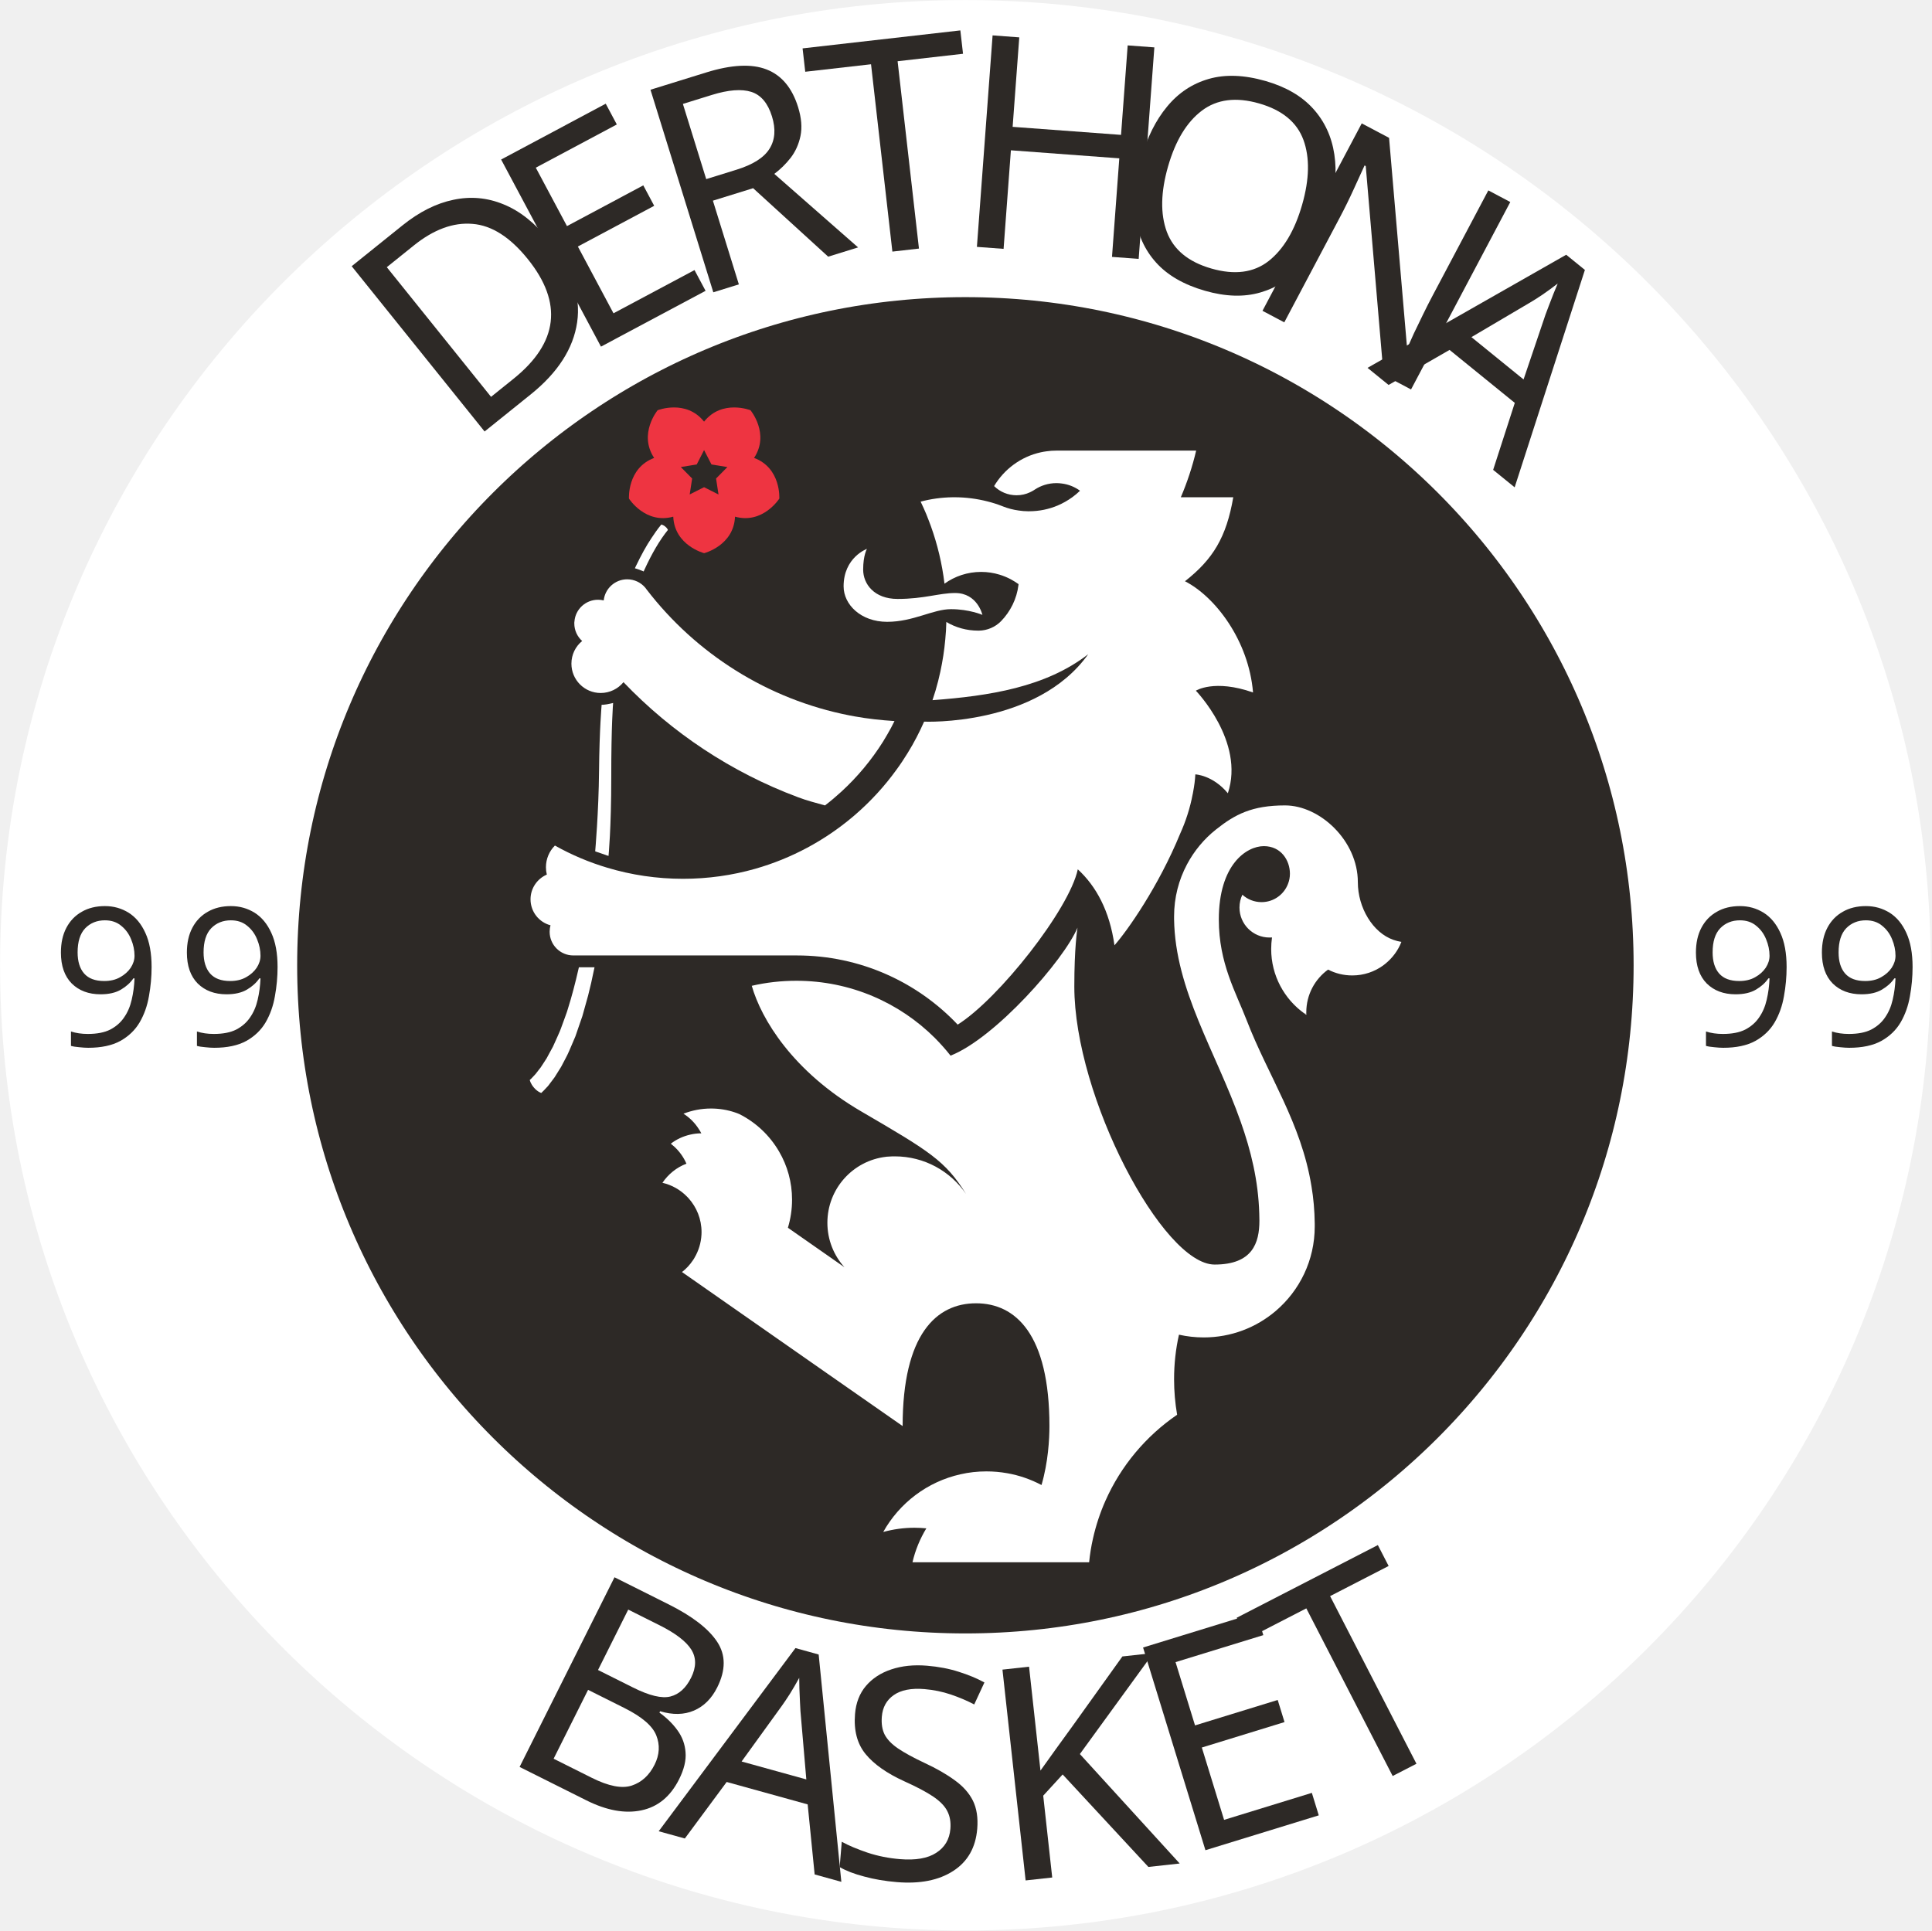
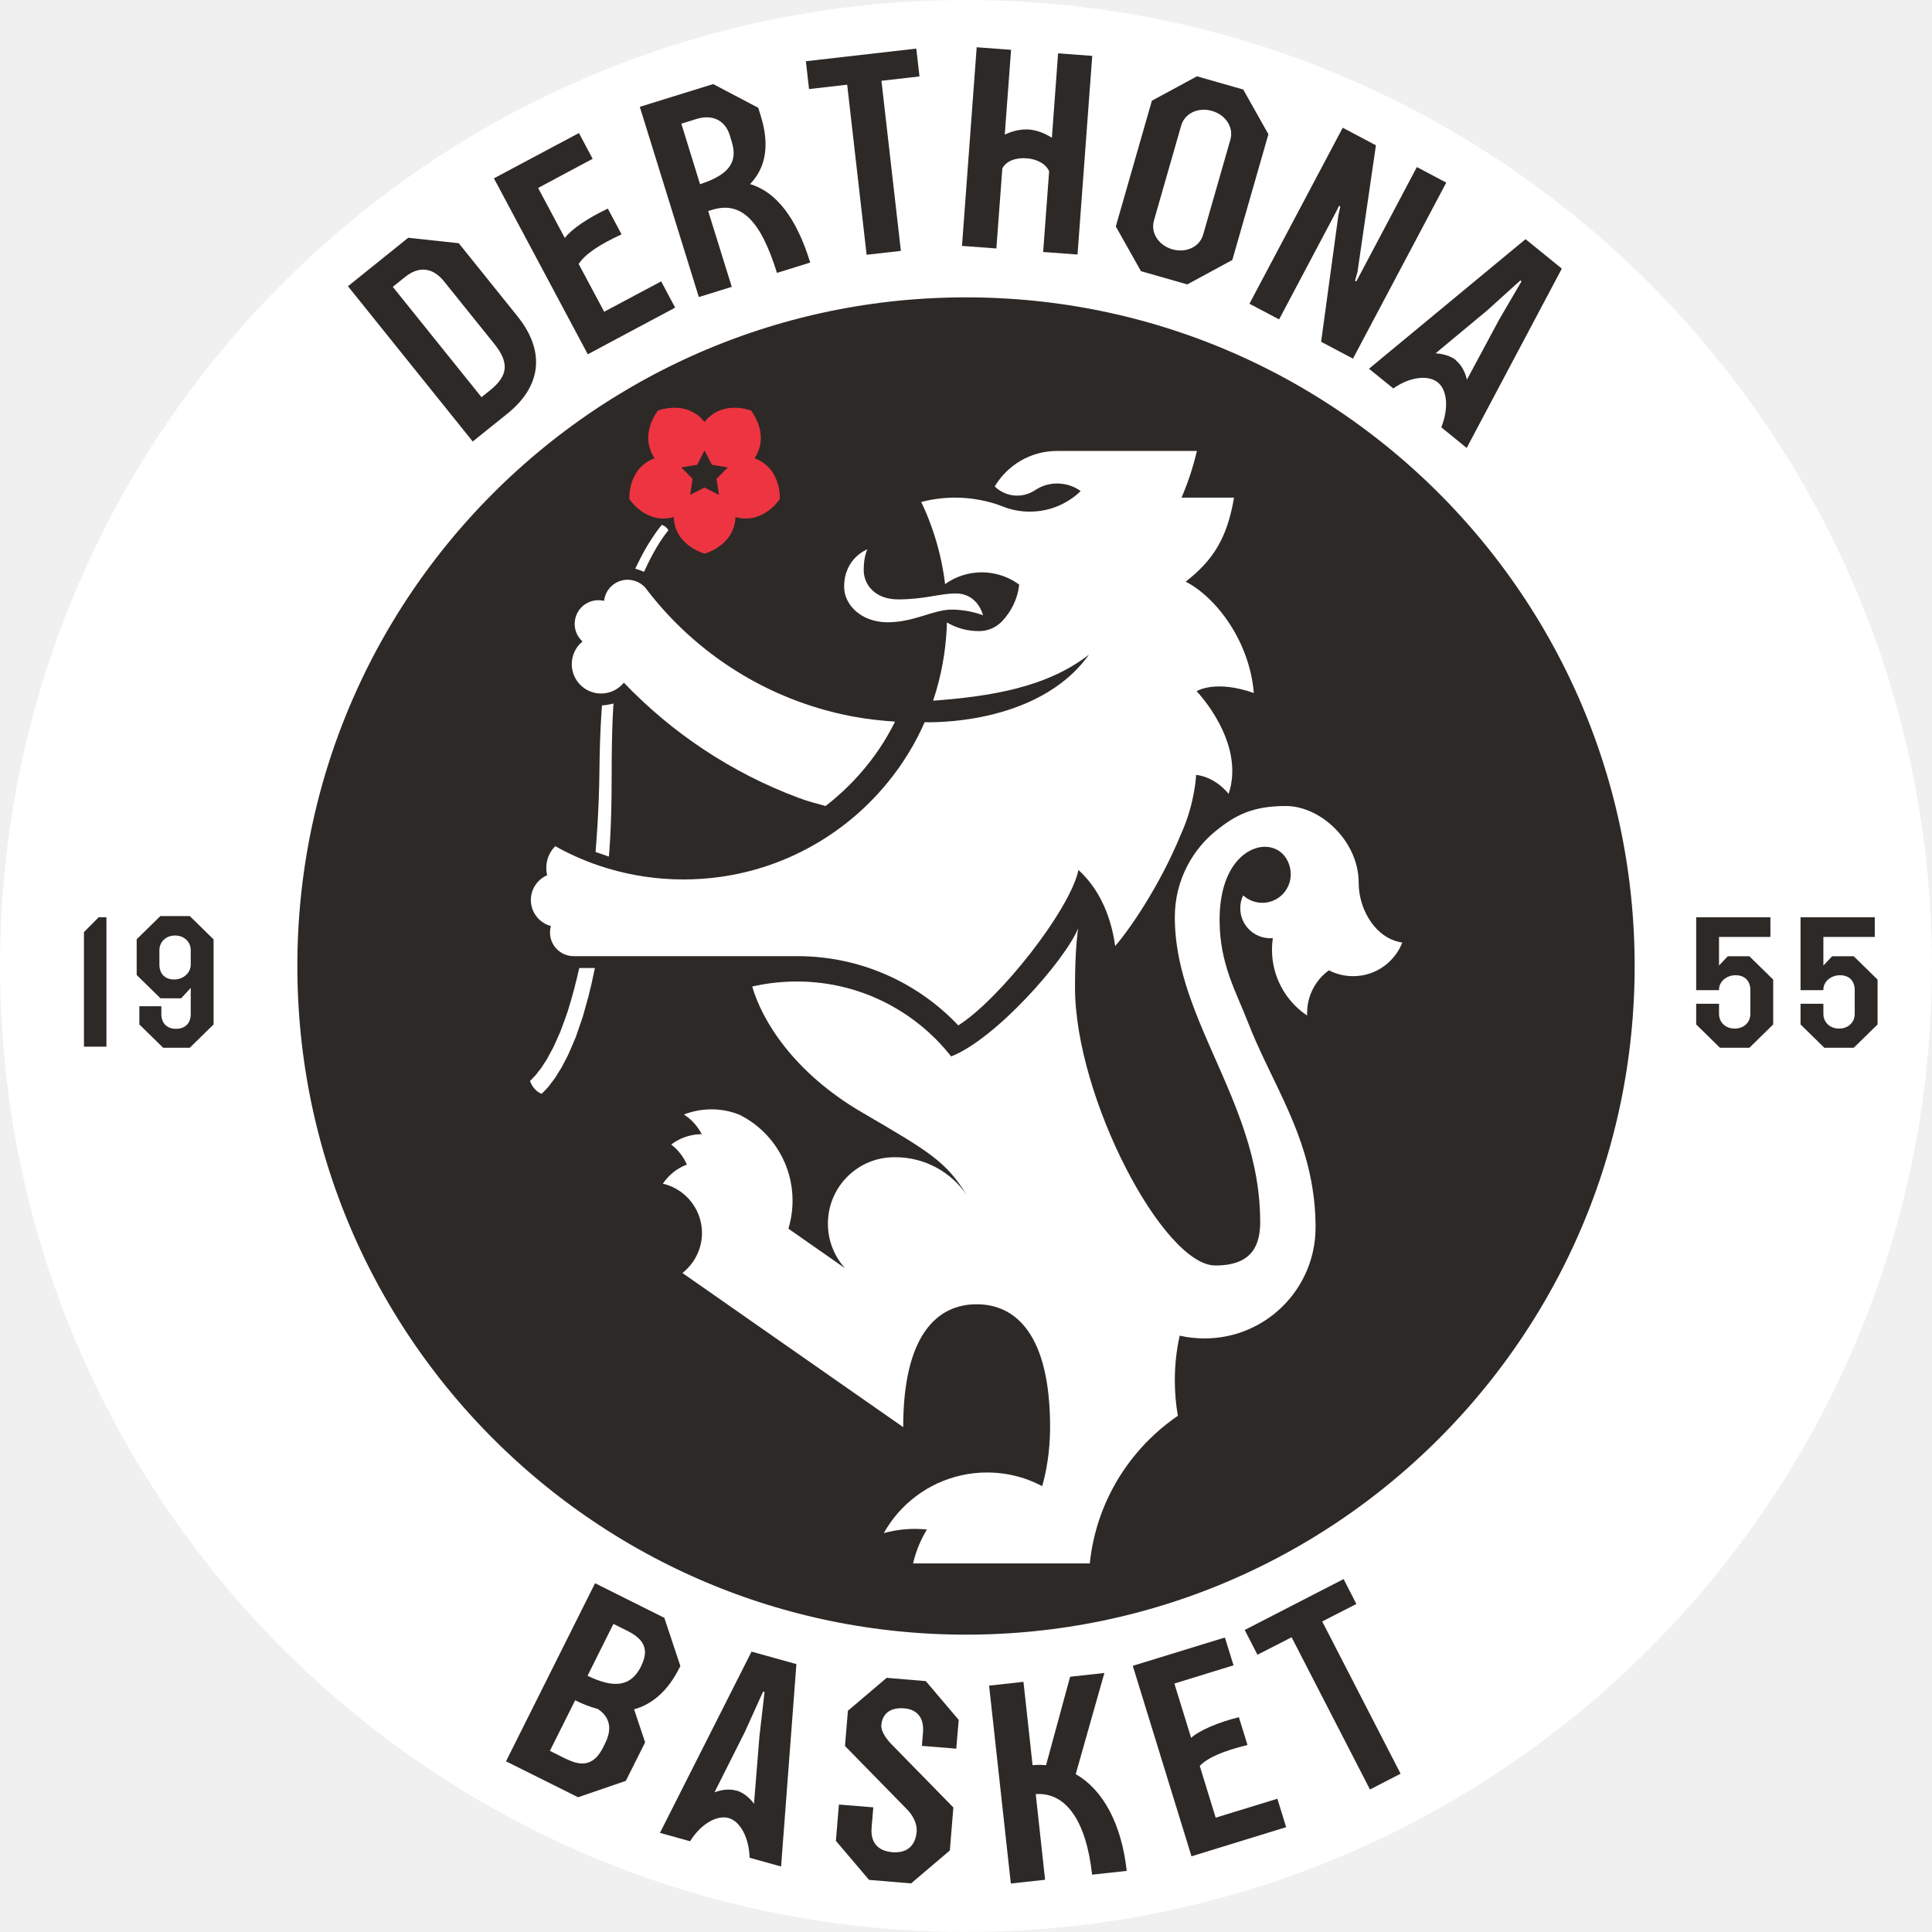
- <svg xmlns="http://www.w3.org/2000/svg" xmlns:xlink="http://www.w3.org/1999/xlink" id="Layer_2" data-name="Layer 2" viewBox="0 0 159.12 159.02">
+ <svg xmlns="http://www.w3.org/2000/svg" xmlns:xlink="http://www.w3.org/1999/xlink" id="Layer_2" data-name="Layer 2" viewBox="0 0 159.02 159.02">
  <defs>
    <style>
-       .cls-1 {
-         font-size: 24.47px;
-       }
- 
      .cls-1, .cls-2 {
-         font-family: DerthonaDisplay-WIPV01-Regular, 'Derthona Display - WIP V01';
-       }
- 
-       .cls-1, .cls-2, .cls-3 {
        fill: #2d2926;
      }

-       .cls-2 {
-         font-size: 15.91px;
-         letter-spacing: .08em;
-       }
- 
-       .cls-4 {
+       .cls-3 {
        fill: #fff;
      }

-       .cls-3 {
+       .cls-2 {
        stroke: #fff;
        stroke-miterlimit: 10;
        stroke-width: 24.47px;
      }

-       .cls-5 {
+       .cls-4 {
        fill: #ee3441;
      }
    </style>
    <symbol id="Derthona_Lion_White" data-name="Derthona Lion White" viewBox="0 0 117.67 155.94">
      <g>
-         <path class="cls-5" d="M30.27,6.82c2.16-3.26-.48-6.44-.48-6.44,0,0-3.84-1.52-6.27,1.54-2.43-3.06-6.27-1.54-6.27-1.54,0,0-2.63,3.18-.47,6.44-3.66,1.37-3.4,5.49-3.4,5.49,0,0,2.21,3.49,5.98,2.44.17,3.9,4.17,4.93,4.17,4.93,0,0,4-1.02,4.17-4.93,3.76,1.05,5.98-2.44,5.98-2.44,0,0,.26-4.12-3.4-5.49ZM25.46,11.75l-1.94-.98-1.94.98.33-2.15-1.53-1.55,2.15-.35.99-1.94,1,1.94,2.15.35-1.53,1.55.33,2.15Z" />
-         <path class="cls-4" d="M55.31,141.03s0,0,0,0" />
-         <path class="cls-4" d="M10.29,60.45c-.46-.15-.87-.29-1.28-.44l-.19-.07s.47-5.28.52-10.85.35-8.94.35-8.94h.23c.32-.03.64-.08.97-.16l.35-.08s-.26,3.03-.25,10.02c0,6.98-.37,10.63-.37,10.63l-.32-.1Z" />
-         <path class="cls-4" d="M0,90.8c.07-.06.14-.12.2-.18.17-.18.42-.45.57-.61.09-.12.22-.28.34-.44.13-.16.26-.33.36-.46l.15-.23.65-1c.1-.18.27-.51.44-.82.16-.29.31-.58.41-.75.11-.22.36-.8.55-1.22l.19-.43c.21-.43.44-1.09.65-1.67.08-.22.15-.43.22-.6.04-.1.08-.22.12-.34.1-.27.21-.57.27-.8.54-1.71,1.02-3.54,1.45-5.44l.05-.21h2.11l-.07.32c-.25,1.24-.51,2.39-.8,3.51l-.77,2.76c-.18.51-.39,1.13-.59,1.71l-.35,1.02c-.12.28-.24.57-.37.87-.31.73-.62,1.49-.96,2.11l-.6,1.14-.88,1.41c-.18.25-.27.36-.36.48-.07.09-.14.18-.25.33l-.2.27c-.05.07-.11.13-.16.19l-.08.08c-.2.22-.46.5-.75.77,0,0-.49-.14-.98-.71s-.57-1.03-.57-1.03Z" />
-         <path class="cls-4" d="M15.12,22.05c-.21-.09-.42-.17-.64-.24l-.3-.09.13-.28c.73-1.52,1.41-2.76,2.11-3.8.36-.54.79-1.19,1.33-1.83,0,0,.22.04.51.26s.38.47.38.47c-1.12,1.39-2.15,3.15-3.17,5.37l-.11.24-.24-.11Z" />
+         <path class="cls-4" d="M30.27,6.82c2.16-3.26-.48-6.44-.48-6.44,0,0-3.84-1.52-6.27,1.54-2.43-3.06-6.27-1.54-6.27-1.54,0,0-2.63,3.18-.47,6.44-3.66,1.37-3.4,5.49-3.4,5.49,0,0,2.21,3.49,5.98,2.44.17,3.9,4.17,4.93,4.17,4.93,0,0,4-1.02,4.17-4.93,3.76,1.05,5.98-2.44,5.98-2.44,0,0,.26-4.12-3.4-5.49ZM25.46,11.75l-1.94-.98-1.94.98.33-2.15-1.53-1.55,2.15-.35.99-1.94,1,1.94,2.15.35-1.53,1.55.33,2.15Z" />
+         <path class="cls-3" d="M55.31,141.03s0,0,0,0" />
+         <path class="cls-3" d="M10.29,60.45c-.46-.15-.87-.29-1.28-.44l-.19-.07s.47-5.28.52-10.85.35-8.94.35-8.94h.23c.32-.03.64-.08.97-.16l.35-.08s-.26,3.03-.25,10.02c0,6.98-.37,10.63-.37,10.63l-.32-.1Z" />
+         <path class="cls-3" d="M0,90.8c.07-.06.14-.12.2-.18.17-.18.42-.45.57-.61.09-.12.22-.28.34-.44.13-.16.26-.33.36-.46l.15-.23.65-1c.1-.18.27-.51.44-.82.16-.29.31-.58.41-.75.11-.22.36-.8.55-1.22l.19-.43c.21-.43.44-1.09.65-1.67.08-.22.15-.43.22-.6.04-.1.08-.22.12-.34.1-.27.21-.57.27-.8.54-1.71,1.02-3.54,1.45-5.44l.05-.21h2.11l-.07.32c-.25,1.24-.51,2.39-.8,3.51l-.77,2.76c-.18.51-.39,1.13-.59,1.71l-.35,1.02c-.12.28-.24.57-.37.87-.31.73-.62,1.49-.96,2.11l-.6,1.14-.88,1.41c-.18.25-.27.36-.36.48-.07.09-.14.18-.25.33l-.2.27c-.05.07-.11.13-.16.19l-.08.08c-.2.22-.46.5-.75.77,0,0-.49-.14-.98-.71s-.57-1.03-.57-1.03Z" />
+         <path class="cls-3" d="M15.12,22.05c-.21-.09-.42-.17-.64-.24l-.3-.09.13-.28c.73-1.52,1.41-2.76,2.11-3.8.36-.54.79-1.19,1.33-1.83,0,0,.22.04.51.26s.38.47.38.47c-1.12,1.39-2.15,3.15-3.17,5.37l-.11.24-.24-.11Z" />
        <g>
-           <path class="cls-4" d="M57.29,12.12h-.24s0,0,0,0c.08,0,.15,0,.23,0h0Z" />
-           <path class="cls-4" d="M49.23,42.35c-.3.62-.62,1.22-.97,1.81-.14.25-.29.5-.44.74-.04.07-.09.15-.13.22-1.57,2.5-3.47,4.78-5.64,6.77-.71.65-1.44,1.27-2.2,1.85h-.01c-1.48-.43-2.21-.57-3.65-1.11-9-3.36-17.04-8.72-23.55-15.53-.73.89-1.84,1.46-3.08,1.46-2.18,0-3.95-1.77-3.95-3.96,0-1.23.56-2.34,1.45-3.06-.65-.59-1.06-1.43-1.06-2.38,0-.09,0-.18.02-.27.13-1.64,1.51-2.92,3.18-2.92.26,0,.52.03.77.09.17-1.6,1.53-2.85,3.17-2.85.98,0,1.86.44,2.45,1.14.05.07.11.15.17.23.01.01.02.02.03.04,6.64,8.62,16.28,14.8,27.37,16.97.23.05.46.09.7.13,1.69.31,3.61.52,5.37.63Z" />
-           <path class="cls-4" d="M48.23,28.95c3.56,0,6.18-1.71,8.63-1.71s4.24.77,4.24.77c0,0-.66-2.95-3.68-2.95-2.17,0-4.18.8-7.77.8-3.16,0-4.65-2.02-4.65-3.96s.51-2.8.51-2.8c0,0-3.15,1.14-3.15,5.06,0,2.45,2.32,4.79,5.88,4.79Z" />
-           <path class="cls-4" d="M104.84,82.02s0-.09,0-.14c-.09-.01-.17-.02-.26-.04.08.06.17.12.26.18Z" />
-           <path class="cls-4" d="M59.74,107.67c-.24-.5-.52-.98-.83-1.44.29.47.57.95.83,1.44Z" />
+           <path class="cls-3" d="M57.29,12.12h-.24s0,0,0,0c.08,0,.15,0,.23,0h0Z" />
+           <path class="cls-3" d="M49.23,42.35c-.3.62-.62,1.22-.97,1.81-.14.25-.29.5-.44.74-.04.07-.09.15-.13.22-1.57,2.5-3.47,4.78-5.64,6.77-.71.65-1.44,1.27-2.2,1.85h-.01c-1.48-.43-2.21-.57-3.65-1.11-9-3.36-17.04-8.72-23.55-15.53-.73.89-1.84,1.46-3.08,1.46-2.18,0-3.95-1.77-3.95-3.96,0-1.23.56-2.34,1.45-3.06-.65-.59-1.06-1.43-1.06-2.38,0-.09,0-.18.02-.27.13-1.64,1.51-2.92,3.18-2.92.26,0,.52.03.77.09.17-1.6,1.53-2.85,3.17-2.85.98,0,1.86.44,2.45,1.14.05.07.11.15.17.23.01.01.02.02.03.04,6.64,8.62,16.28,14.8,27.37,16.97.23.05.46.09.7.13,1.69.31,3.61.52,5.37.63Z" />
+           <path class="cls-3" d="M48.23,28.95c3.56,0,6.18-1.71,8.63-1.71s4.24.77,4.24.77c0,0-.66-2.95-3.68-2.95-2.17,0-4.18.8-7.77.8-3.16,0-4.65-2.02-4.65-3.96s.51-2.8.51-2.8c0,0-3.15,1.14-3.15,5.06,0,2.45,2.32,4.79,5.88,4.79Z" />
+           <path class="cls-3" d="M104.84,82.02s0-.09,0-.14c-.09-.01-.17-.02-.26-.04.08.06.17.12.26.18Z" />
+           <path class="cls-3" d="M59.74,107.67c-.24-.5-.52-.98-.83-1.44.29.47.57.95.83,1.44Z" />
          <g>
-             <path class="cls-4" d="M74.18,67.95h0s0,.02,0,.03c0-.01,0-.02,0-.03Z" />
-             <polygon class="cls-4" points="74.17 67.99 74.17 67.99 74.17 67.99 74.17 67.99 74.17 67.99 74.17 67.99" />
-             <path class="cls-4" d="M116.61,71.9c-2.8-.96-4.82-4.35-4.82-7.8,0-5.59-5.11-10.36-9.83-10.36-4.47,0-6.77,1.22-9.33,3.26-1.6,1.27-2.93,2.87-3.9,4.69-1.12,2.1-1.75,4.49-1.75,7.03v.39c.14,9.59,5.66,17.89,9,27.36,1.37,3.87,2.37,7.93,2.5,12.36.01.32.02.65.02.98,0,3-.92,5.93-6.05,5.93-7,0-18.94-22.66-18.94-37.54,0-5.28.39-7.67.43-7.95-1.83,4.38-11.14,14.93-17.14,17.28-.66-.84-1.37-1.63-2.12-2.39-4.79-4.77-11.4-7.72-18.7-7.72-2.07,0-4.08.23-6.02.68,1.28,4.49,5.52,11.56,14.76,16.95,9.24,5.39,11.38,6.67,14.17,11.16-2.1-3.07-5.62-5.08-9.62-5.08h-.3c-.29.01-.58.03-.86.05-.01,0-.02.01-.03.01-4.46.52-7.91,4.31-7.91,8.91,0,2.3.87,4.41,2.3,6l-7.63-5.33c.36-1.2.56-2.47.56-3.79,0-2.36-.63-4.58-1.74-6.48-1.26-2.18-3.13-3.95-5.38-5.08-.2-.09-.4-.16-.61-.23-1.01-.34-2.09-.52-3.22-.52-1.3,0-2.56.25-3.71.7.84.53,1.55,1.25,2.08,2.09.12.18.23.36.33.56-.51,0-1.01.06-1.48.17-.98.22-1.88.64-2.64,1.23.16.13.31.26.46.39.7.64,1.27,1.43,1.65,2.31-1.33.5-2.46,1.42-3.24,2.58,1.27.29,2.42.95,3.31,1.86.08.07.15.15.22.23,1.09,1.22,1.75,2.81,1.75,4.57,0,.11-.01.22-.01.34-.06,1.13-.39,2.18-.93,3.1-.07.13-.14.25-.23.37-.4.6-.9,1.14-1.47,1.58l19.14,13.37,10.65,7.43c0-12.41,4.57-16.58,9.91-16.58s9.91,4.17,9.91,16.58c0,1.78-.17,4.88-1.07,7.96-1.44-.76-3-1.31-4.66-1.6h-.01c-.9-.16-1.82-.24-2.77-.24-1.2,0-2.37.13-3.5.39-4.48,1-8.25,3.89-10.43,7.79,1.35-.37,2.76-.57,4.22-.57.54,0,1.08.03,1.6.08-.85,1.4-1.49,2.94-1.87,4.58h23.85c.11-1.09.28-2.16.52-3.21.4-1.77.96-3.47,1.68-5.09,2.09-4.72,5.47-8.74,9.68-11.62-.27-1.56-.41-3.16-.41-4.79,0-2.07.22-4.08.66-6.02,1.07.24,2.19.37,3.34.37,3.71,0,7.1-1.34,9.72-3.57,3.23-2.75,5.27-6.84,5.27-11.41v-.39c-.02-1.77-.17-3.44-.44-5.04-1.39-8.58-5.84-14.88-8.73-22.37-1.48-3.84-3.78-7.74-3.78-13.66,0-7.43,3.75-9.9,6.08-9.9s3.52,1.93,3.52,3.72c0,.49-.09.95-.26,1.38-.55,1.44-1.94,2.46-3.57,2.46-1,0-1.91-.38-2.59-1-.25.52-.39,1.11-.39,1.73,0,2.24,1.81,4.05,4.05,4.05.12,0,.23,0,.34-.01-.07.51-.11,1.03-.11,1.56,0,3.59,1.77,6.77,4.49,8.71.08.01.17.03.25.04v-.2c0-2.38,1.16-4.48,2.94-5.77.98.51,2.09.79,3.27.79,1.56,0,3-.5,4.17-1.35.11-.08.21-.16.32-.25.94-.77,1.69-1.77,2.14-2.93-.37-.06-.72-.15-1.06-.27Z" />
-             <path class="cls-4" d="M57.73,83.36c5.55-3.46,15.11-15.59,16.25-20.99,2.46,2.26,4.3,5.6,4.95,10.26,1.74-1.96,5.95-7.95,8.87-15.07.76-1.68,1.34-3.47,1.69-5.33,0-.03.01-.05.02-.08.02-.1.03-.19.05-.28.15-.79.25-1.57.29-2.32,0,0,2.35.09,4.39,2.55,2.33-6.99-4.32-13.85-4.32-13.85,0,0,2.48-1.6,7.72.24-.58-7-5.08-12.91-9.19-15.02,3.77-2.96,5.59-5.92,6.52-11.34h-7.08c.86-2.02,1.56-4.12,2.07-6.3h-18.86c-.47,0-.93.03-1.38.1-.25.03-.5.08-.74.13-2.68.59-4.94,2.28-6.3,4.56.78.77,1.85,1.24,3.03,1.24.65,0,1.26-.14,1.81-.4.2-.09.39-.2.57-.31.01,0,.03-.02.04-.03.85-.57,1.88-.9,2.98-.9.23,0,.46.02.69.05.92.11,1.77.46,2.48.98-.33.32-.68.61-1.05.88-.61.44-1.26.81-1.96,1.11-1.18.5-2.49.78-3.86.78-.06,0-.12,0-.17,0-.42,0-.84-.04-1.24-.1-.73-.1-1.43-.28-2.09-.54-.05-.02-.1-.04-.15-.06-.64-.25-1.3-.46-1.98-.63-1.42-.36-2.91-.56-4.44-.56-.08,0-.16,0-.23,0-1.5.02-2.96.22-4.35.59.14.29.27.57.4.86.25.55.48,1.1.69,1.67.1.25.2.51.29.77.89,2.48,1.52,5.08,1.84,7.78,1.39-1,3.1-1.59,4.95-1.59.86,0,1.69.13,2.48.37.53.16,1.03.37,1.51.62.37.2.72.42,1.06.66,0,.03,0,.06-.01.08,0,.01,0,.02,0,.03-.23,1.89-1.09,3.59-2.35,4.89-.78.8-1.86,1.26-2.98,1.28-.04,0-.07,0-.11,0-1.57,0-3.04-.42-4.3-1.17-.02.78-.06,1.56-.14,2.33-.13,1.49-.36,2.95-.67,4.39-.09.41-.19.83-.29,1.24-.22.88-.48,1.75-.77,2.6,7.63-.57,15.28-1.74,21.03-6.21-6.97,9.78-22.16,9.11-22.16,9.11-.32.72-.66,1.43-1.02,2.12-.37.72-.78,1.43-1.2,2.11-.48.78-.98,1.54-1.52,2.27-1.6,2.22-3.46,4.24-5.52,6.03-.12.1-.24.2-.35.3-3.8,3.21-8.28,5.64-13.2,7.04-3.09.88-6.36,1.35-9.74,1.35-3.55,0-6.98-.52-10.21-1.49-2.49-.74-4.86-1.75-7.09-3-.75.75-1.21,1.79-1.21,2.93,0,.34.04.67.12.99-1.29.56-2.2,1.84-2.2,3.34,0,1.68,1.14,3.1,2.7,3.51-.08.28-.12.57-.12.87,0,1.77,1.43,3.2,3.2,3.2h30.18c8.56,0,16.29,3.6,21.74,9.37Z" />
+             <path class="cls-3" d="M74.18,67.95h0s0,.02,0,.03c0-.01,0-.02,0-.03Z" />
+             <polygon class="cls-3" points="74.17 67.99 74.17 67.99 74.17 67.99 74.17 67.99 74.17 67.99 74.17 67.99" />
+             <path class="cls-3" d="M116.61,71.9c-2.8-.96-4.82-4.35-4.82-7.8,0-5.59-5.11-10.36-9.83-10.36-4.47,0-6.77,1.22-9.33,3.26-1.6,1.27-2.93,2.87-3.9,4.69-1.12,2.1-1.75,4.49-1.75,7.03v.39c.14,9.59,5.66,17.89,9,27.36,1.37,3.87,2.37,7.93,2.5,12.36.01.32.02.65.02.98,0,3-.92,5.93-6.05,5.93-7,0-18.94-22.66-18.94-37.54,0-5.28.39-7.67.43-7.95-1.83,4.38-11.14,14.93-17.14,17.28-.66-.84-1.37-1.63-2.12-2.39-4.79-4.77-11.4-7.72-18.7-7.72-2.07,0-4.08.23-6.02.68,1.28,4.49,5.52,11.56,14.76,16.95,9.24,5.39,11.38,6.67,14.17,11.16-2.1-3.07-5.62-5.08-9.62-5.08h-.3c-.29.01-.58.03-.86.05-.01,0-.02.01-.03.01-4.46.52-7.91,4.31-7.91,8.91,0,2.3.87,4.41,2.3,6l-7.63-5.33c.36-1.2.56-2.47.56-3.79,0-2.36-.63-4.58-1.74-6.48-1.26-2.18-3.13-3.95-5.38-5.08-.2-.09-.4-.16-.61-.23-1.01-.34-2.09-.52-3.22-.52-1.3,0-2.56.25-3.71.7.84.53,1.55,1.25,2.08,2.09.12.18.23.36.33.56-.51,0-1.01.06-1.48.17-.98.22-1.88.64-2.64,1.23.16.13.31.26.46.39.7.64,1.27,1.43,1.65,2.31-1.33.5-2.46,1.42-3.24,2.58,1.27.29,2.42.95,3.31,1.86.08.07.15.15.22.23,1.09,1.22,1.75,2.81,1.75,4.57,0,.11-.01.22-.01.34-.06,1.13-.39,2.18-.93,3.1-.07.13-.14.25-.23.37-.4.6-.9,1.14-1.47,1.58l19.14,13.37,10.65,7.43c0-12.41,4.57-16.58,9.91-16.58s9.91,4.17,9.91,16.58c0,1.78-.17,4.88-1.07,7.96-1.44-.76-3-1.31-4.66-1.6h-.01c-.9-.16-1.82-.24-2.77-.24-1.2,0-2.37.13-3.5.39-4.48,1-8.25,3.89-10.43,7.79,1.35-.37,2.76-.57,4.22-.57.54,0,1.08.03,1.6.08-.85,1.4-1.49,2.94-1.87,4.58h23.85c.11-1.09.28-2.16.52-3.21.4-1.77.96-3.47,1.68-5.09,2.09-4.72,5.47-8.74,9.68-11.62-.27-1.56-.41-3.16-.41-4.79,0-2.07.22-4.08.66-6.02,1.07.24,2.19.37,3.34.37,3.71,0,7.1-1.34,9.72-3.57,3.23-2.75,5.27-6.84,5.27-11.41v-.39c-.02-1.77-.17-3.44-.44-5.04-1.39-8.58-5.84-14.88-8.73-22.37-1.48-3.84-3.78-7.74-3.78-13.66,0-7.43,3.75-9.9,6.08-9.9s3.52,1.93,3.52,3.72c0,.49-.09.95-.26,1.38-.55,1.44-1.94,2.46-3.57,2.46-1,0-1.91-.38-2.59-1-.25.52-.39,1.11-.39,1.73,0,2.24,1.81,4.05,4.05,4.05.12,0,.23,0,.34-.01-.07.51-.11,1.03-.11,1.56,0,3.59,1.77,6.77,4.49,8.71.08.01.17.03.25.04v-.2c0-2.38,1.16-4.48,2.94-5.77.98.51,2.09.79,3.27.79,1.56,0,3-.5,4.17-1.35.11-.08.21-.16.32-.25.94-.77,1.69-1.77,2.14-2.93-.37-.06-.72-.15-1.06-.27Z" />
+             <path class="cls-3" d="M57.73,83.36c5.55-3.46,15.11-15.59,16.25-20.99,2.46,2.26,4.3,5.6,4.95,10.26,1.74-1.96,5.95-7.95,8.87-15.07.76-1.68,1.34-3.47,1.69-5.33,0-.03.01-.05.02-.08.02-.1.03-.19.05-.28.15-.79.25-1.57.29-2.32,0,0,2.35.09,4.39,2.55,2.33-6.99-4.32-13.85-4.32-13.85,0,0,2.48-1.6,7.72.24-.58-7-5.08-12.91-9.19-15.02,3.77-2.96,5.59-5.92,6.52-11.34h-7.08c.86-2.02,1.56-4.12,2.07-6.3h-18.86c-.47,0-.93.03-1.38.1-.25.03-.5.08-.74.13-2.68.59-4.94,2.28-6.3,4.56.78.77,1.85,1.24,3.03,1.24.65,0,1.26-.14,1.81-.4.2-.09.39-.2.57-.31.01,0,.03-.02.04-.03.85-.57,1.88-.9,2.98-.9.23,0,.46.02.69.05.92.11,1.77.46,2.48.98-.33.32-.68.61-1.05.88-.61.44-1.26.81-1.96,1.11-1.18.5-2.49.78-3.86.78-.06,0-.12,0-.17,0-.42,0-.84-.04-1.24-.1-.73-.1-1.43-.28-2.09-.54-.05-.02-.1-.04-.15-.06-.64-.25-1.3-.46-1.98-.63-1.42-.36-2.91-.56-4.44-.56-.08,0-.16,0-.23,0-1.5.02-2.96.22-4.35.59.14.29.27.57.4.86.25.55.48,1.1.69,1.67.1.25.2.51.29.77.89,2.48,1.52,5.08,1.84,7.78,1.39-1,3.1-1.59,4.95-1.59.86,0,1.69.13,2.48.37.53.16,1.03.37,1.51.62.37.2.72.42,1.06.66,0,.03,0,.06-.01.08,0,.01,0,.02,0,.03-.23,1.89-1.09,3.59-2.35,4.89-.78.8-1.86,1.26-2.98,1.28-.04,0-.07,0-.11,0-1.57,0-3.04-.42-4.3-1.17-.02.78-.06,1.56-.14,2.33-.13,1.49-.36,2.95-.67,4.39-.09.41-.19.83-.29,1.24-.22.88-.48,1.75-.77,2.6,7.63-.57,15.28-1.74,21.03-6.21-6.97,9.78-22.16,9.11-22.16,9.11-.32.72-.66,1.43-1.02,2.12-.37.72-.78,1.43-1.2,2.11-.48.78-.98,1.54-1.52,2.27-1.6,2.22-3.46,4.24-5.52,6.03-.12.1-.24.2-.35.3-3.8,3.21-8.28,5.64-13.2,7.04-3.09.88-6.36,1.35-9.74,1.35-3.55,0-6.98-.52-10.21-1.49-2.49-.74-4.86-1.75-7.09-3-.75.75-1.21,1.79-1.21,2.93,0,.34.04.67.12.99-1.29.56-2.2,1.84-2.2,3.34,0,1.68,1.14,3.1,2.7,3.51-.08.28-.12.57-.12.87,0,1.77,1.43,3.2,3.2,3.2h30.18c8.56,0,16.29,3.6,21.74,9.37Z" />
          </g>
        </g>
      </g>
    </symbol>
  </defs>
  <g id="Layer_1-2" data-name="Layer 1">
    <g>
-       <circle class="cls-3" cx="79.51" cy="79.51" r="67.27" />
+       <circle class="cls-2" cx="79.51" cy="79.51" r="67.27" />
      <g>
-         <text class="cls-1" transform="translate(40.67 144.48) rotate(26.58)">
-           <tspan x="0" y="0">B</tspan>
-         </text>
-         <text class="cls-1" transform="translate(54.25 150.84) rotate(15.48)">
-           <tspan x="0" y="0">A</tspan>
-         </text>
-         <text class="cls-1" transform="translate(67.86 154.28) rotate(4.74)">
-           <tspan x="0" y="0">S</tspan>
-         </text>
-         <text class="cls-1" transform="translate(82.11 155.15) rotate(-6.27)">
-           <tspan x="0" y="0">K</tspan>
-         </text>
-         <text class="cls-1" transform="translate(97.01 153.1) rotate(-17.1)">
-           <tspan x="0" y="0">E</tspan>
-         </text>
-         <text class="cls-1" transform="translate(109.63 148.9) rotate(-27.25)">
-           <tspan x="0" y="0">T</tspan>
-         </text>
-         <text class="cls-1" transform="translate(38.06 37.03) rotate(-38.8)">
-           <tspan x="0" y="0">D</tspan>
-         </text>
-         <text class="cls-1" transform="translate(47.4 29.67) rotate(-28.08)">
-           <tspan x="0" y="0">E</tspan>
-         </text>
-         <text class="cls-1" transform="translate(56.48 24.78) rotate(-17.23)">
-           <tspan x="0" y="0">R</tspan>
-         </text>
-         <text class="cls-1" transform="translate(67.83 21.37) rotate(-6.5)">
-           <tspan x="0" y="0">T</tspan>
-         </text>
-         <text class="cls-1" transform="translate(78.09 20.16) rotate(4.24)">
-           <tspan x="0" y="0">H</tspan>
-         </text>
-         <text class="cls-1" transform="translate(90.12 21.07) rotate(16.03)">
-           <tspan x="0" y="0">O</tspan>
-         </text>
-         <text class="cls-1" transform="translate(101.88 24.49) rotate(27.9)">
-           <tspan x="0" y="0">N</tspan>
-         </text>
-         <text class="cls-1" transform="translate(112.63 30.3) rotate(39.08)">
-           <tspan x="0" y="0">A</tspan>
-         </text>
+         <g>
+           <path class="cls-1" d="M48.99,130.32l5.69,2.84,1.32,3.97-.09.17c-.92,1.84-2.2,2.98-3.72,3.39l.91,2.72-1.59,3.17-3.93,1.35-5.93-2.96,7.33-14.66ZM46.62,144.78c1.42.71,2.34.4,3.03-.97l.16-.33c.6-1.2.39-2.16-.61-2.82-.6-.16-1.22-.39-1.86-.71l-2.08,4.16,1.36.68ZM52.76,137.15c.66-1.31.33-2.19-1.09-2.9l-1.18-.59-2.13,4.27c2.24,1.09,3.59.86,4.41-.78Z" />
+           <path class="cls-1" d="M61.85,135.94l3.7,1.03-1.26,16.66-2.59-.72c-.05-1.66-.77-3-1.73-3.27-.99-.27-2.3.51-3.17,1.91l-2.48-.69,7.54-14.92ZM60.59,147.37c.52.14,1.03.51,1.47,1.09l.45-5.56.42-3.64-.12-.03-1.51,3.34-2.49,4.95c.65-.23,1.25-.29,1.77-.14Z" />
+           <path class="cls-1" d="M68.8,151.53l.25-3,2.83.23-.14,1.68c-.1,1.19.5,1.91,1.7,2.01,1.19.1,1.91-.5,2.01-1.7.05-.58-.26-1.3-.83-1.86l-5.07-5.18.24-2.9,3.19-2.71,3.22.27,2.71,3.19-.2,2.37-2.83-.23.09-1.1c.1-1.19-.46-1.9-1.55-1.99-1.12-.09-1.8.42-1.88,1.39-.03.41.29,1,.81,1.54l5.12,5.23-.29,3.54-3.19,2.71-3.46-.29-2.71-3.19Z" />
+           <path class="cls-1" d="M81.42,138.74l2.82-.31.75,6.86c.39-.04.76-.03,1.11,0l1.98-7.28,2.82-.31-2.36,8.33c2.23,1.26,3.77,4.07,4.2,7.96l-2.85.31c-.49-4.43-2.15-6.8-4.64-6.63l.77,7.05-2.82.31-1.79-16.3Z" />
+           <path class="cls-1" d="M93.24,137.11l7.58-2.33.71,2.29-4.87,1.5,1.38,4.47c.68-.62,2.24-1.28,3.93-1.7l.71,2.29c-1.95.47-3.27,1.03-3.93,1.72l1.31,4.26,5.08-1.56.72,2.34-7.79,2.4-4.83-15.67Z" />
+           <path class="cls-1" d="M106.31,134.76l-2.81,1.44-1.05-2.04,8.14-4.19,1.05,2.05-2.81,1.44,6.45,12.53-2.52,1.3-6.45-12.53Z" />
+         </g>
+         <g>
+           <path class="cls-1" d="M28.64,23.56l4.96-3.99,4.16.45,4.83,6.01c2.3,2.86,2,5.74-.82,8.01l-2.86,2.3-10.27-12.78ZM40.65,28.26l-4.11-5.11c-.92-1.14-2.06-1.27-3.2-.35l-1.01.81,7.3,9.08.69-.55c1.53-1.23,1.61-2.3.33-3.88Z" />
+           <path class="cls-1" d="M40.65,14.68l7-3.73,1.13,2.12-4.49,2.4,2.2,4.12c.55-.74,1.96-1.68,3.54-2.42l1.13,2.12c-1.83.84-3.01,1.63-3.53,2.44l2.1,3.93,4.69-2.5,1.15,2.16-7.19,3.84-7.72-14.47Z" />
+           <path class="cls-1" d="M52.67,8.79l6.03-1.87,3.71,1.95.21.68c.73,2.36.44,4.22-.88,5.6,2.18.66,3.82,2.81,4.95,6.46l-2.74.85c-1.35-4.35-2.96-5.92-5.33-5.19l-.33.1,1.94,6.24-2.71.84-4.86-15.66ZM60.24,11.7l-.17-.56c-.38-1.24-1.44-1.76-2.77-1.34l-1.22.38,1.54,4.98c2.33-.75,3.13-1.79,2.62-3.45Z" />
+           <path class="cls-1" d="M69.73,6.97l-3.14.36-.26-2.29,9.09-1.04.26,2.29-3.13.36,1.6,14-2.82.32-1.6-14Z" />
+           <path class="cls-1" d="M86.36,14.12c-.25-.61-.98-1.03-1.86-1.09-.93-.07-1.69.24-2,.83l-.49,6.59-2.83-.21,1.21-16.35,2.83.21-.52,6.98c.66-.32,1.36-.46,1.99-.42.63.05,1.28.29,1.89.68l.51-6.95,2.81.21-1.21,16.35-2.83-.21.49-6.61Z" />
+           <path class="cls-1" d="M91.84,18.64l2.97-10.35,3.71-2.01,3.81,1.09,2.07,3.68-2.97,10.35-3.71,2.01-3.81-1.09-2.07-3.68ZM99.03,19.31l2.24-7.81c.29-1.01-.38-2.04-1.51-2.37s-2.25.19-2.54,1.21l-2.24,7.81c-.29,1.01.38,2.04,1.51,2.37,1.13.32,2.25-.19,2.54-1.21Z" />
+           <path class="cls-1" d="M110.53,10.52l2.72,1.44-1.52,10.44-.2.7.11.06,4.98-9.41,2.42,1.28-7.68,14.49-2.62-1.39,1.42-10.41.16-.72-.11-.06-.2.42-4.73,8.93-2.44-1.29,7.68-14.49Z" />
+           <path class="cls-1" d="M125.57,19.69l2.98,2.42-7.83,14.76-2.09-1.7c.62-1.54.5-3.06-.28-3.69-.8-.65-2.31-.46-3.67.49l-2-1.62,12.88-10.66ZM119.83,29.66c.42.34.74.88.91,1.59l2.64-4.92,1.85-3.17-.09-.08-2.72,2.46-4.26,3.54c.68.05,1.26.23,1.68.57Z" />
+         </g>
      </g>
-       <text class="cls-2" transform="translate(4.22 86.15)">
-         <tspan x="0" y="0">99</tspan>
-       </text>
-       <text class="cls-2" transform="translate(138.88 86.15)">
-         <tspan x="0" y="0">99</tspan>
-       </text>
+       <g>
+         <path class="cls-1" d="M8.75,86.15h-1.84v-9.43l1.21-1.22h.64v10.65Z" />
+         <path class="cls-1" d="M11.24,77.32l1.96-1.92h2.42l1.96,1.92v7l-1.96,1.92h-2.19l-1.96-1.92v-1.5h1.81v.65c0,.75.46,1.21,1.21,1.21s1.21-.46,1.21-1.21v-2.16l-.79.86h-1.7l-1.96-1.92v-2.93ZM14.33,80.62c.76,0,1.37-.54,1.37-1.22v-1.19c0-.68-.53-1.21-1.29-1.21s-1.29.53-1.29,1.21v1.19c0,.75.46,1.22,1.21,1.22Z" />
+       </g>
+       <g>
+         <path class="cls-1" d="M139.61,75.5h6.11v1.62h-4.23v2.35l.72-.76h1.78l1.96,1.92v3.69l-1.96,1.92h-2.42l-1.96-1.92v-1.7h1.88v.83c0,.68.52,1.21,1.29,1.21s1.29-.52,1.29-1.21v-1.96c0-.75-.46-1.22-1.21-1.22s-1.37.52-1.37,1.18v.05h-1.88v-5.99Z" />
+         <path class="cls-1" d="M148.2,75.5h6.11v1.62h-4.23v2.35l.72-.76h1.78l1.96,1.92v3.69l-1.96,1.92h-2.42l-1.96-1.92v-1.7h1.88v.83c0,.68.52,1.21,1.29,1.21s1.29-.52,1.29-1.21v-1.96c0-.75-.46-1.22-1.21-1.22s-1.37.52-1.37,1.18v.05h-1.88v-5.99Z" />
+       </g>
      <use width="117.67" height="155.94" transform="translate(43.64 33.56) scale(.61)" xlink:href="#Derthona_Lion_White" />
    </g>
  </g>
</svg>
